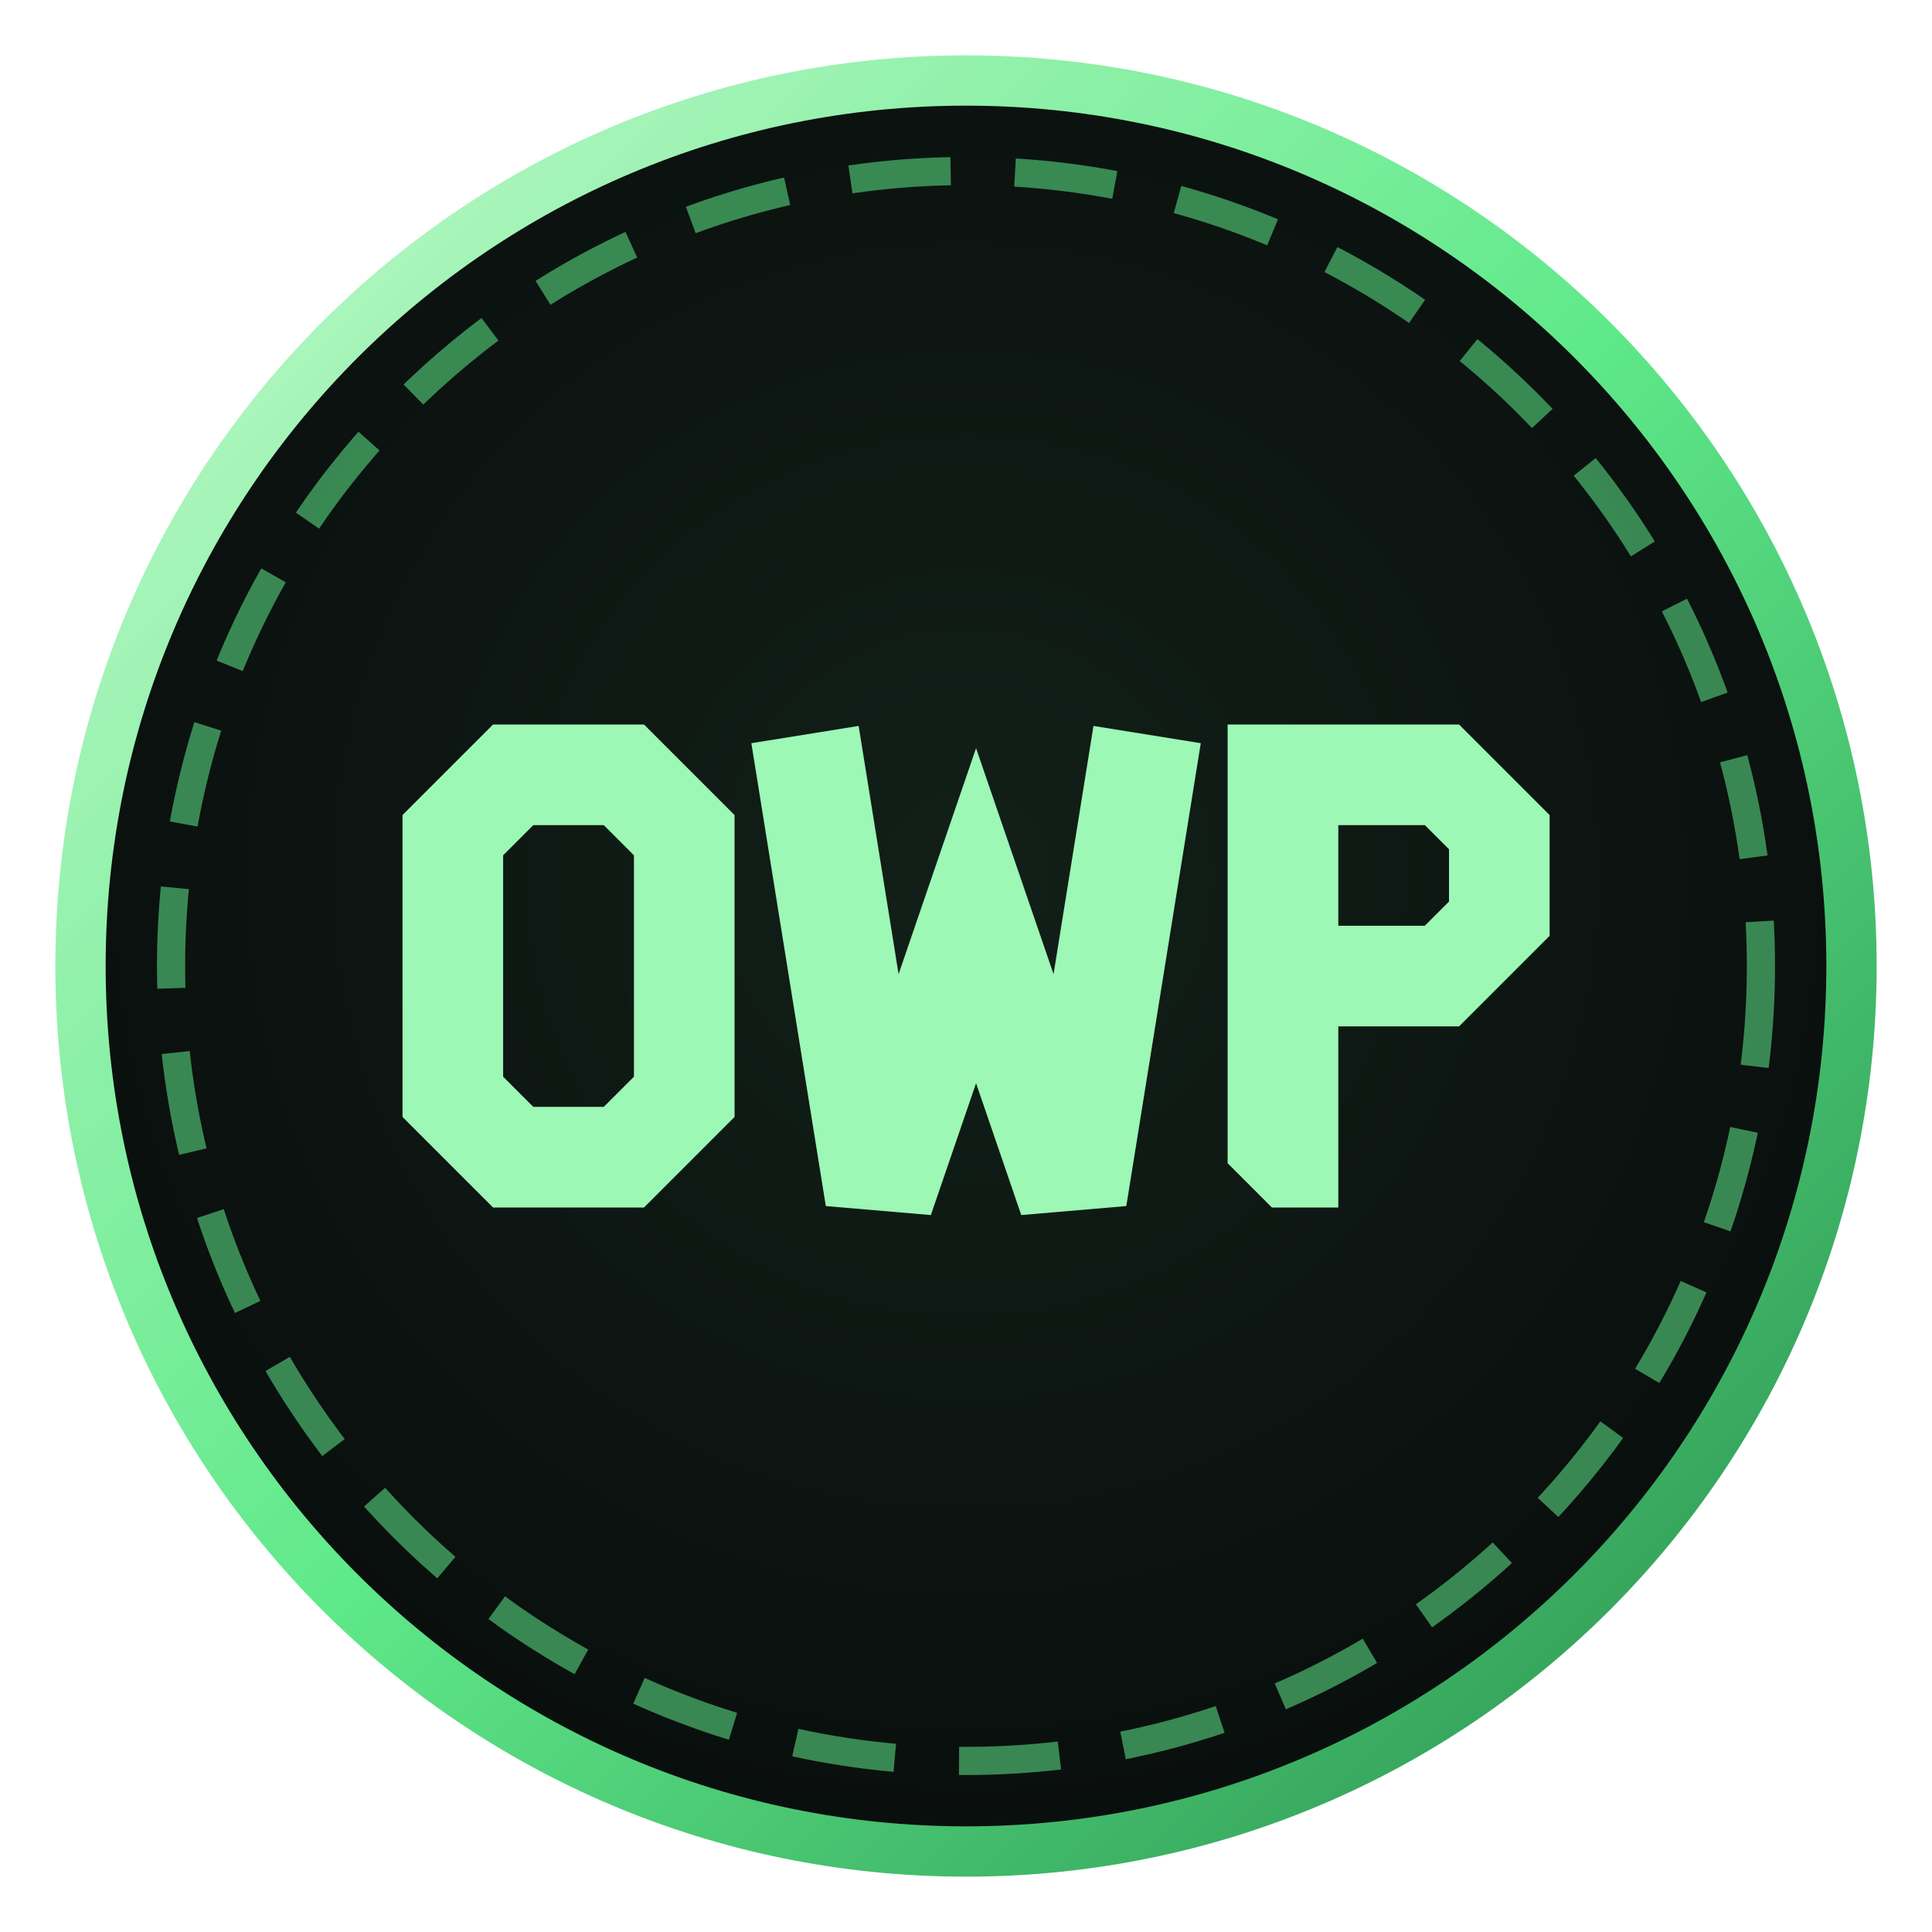
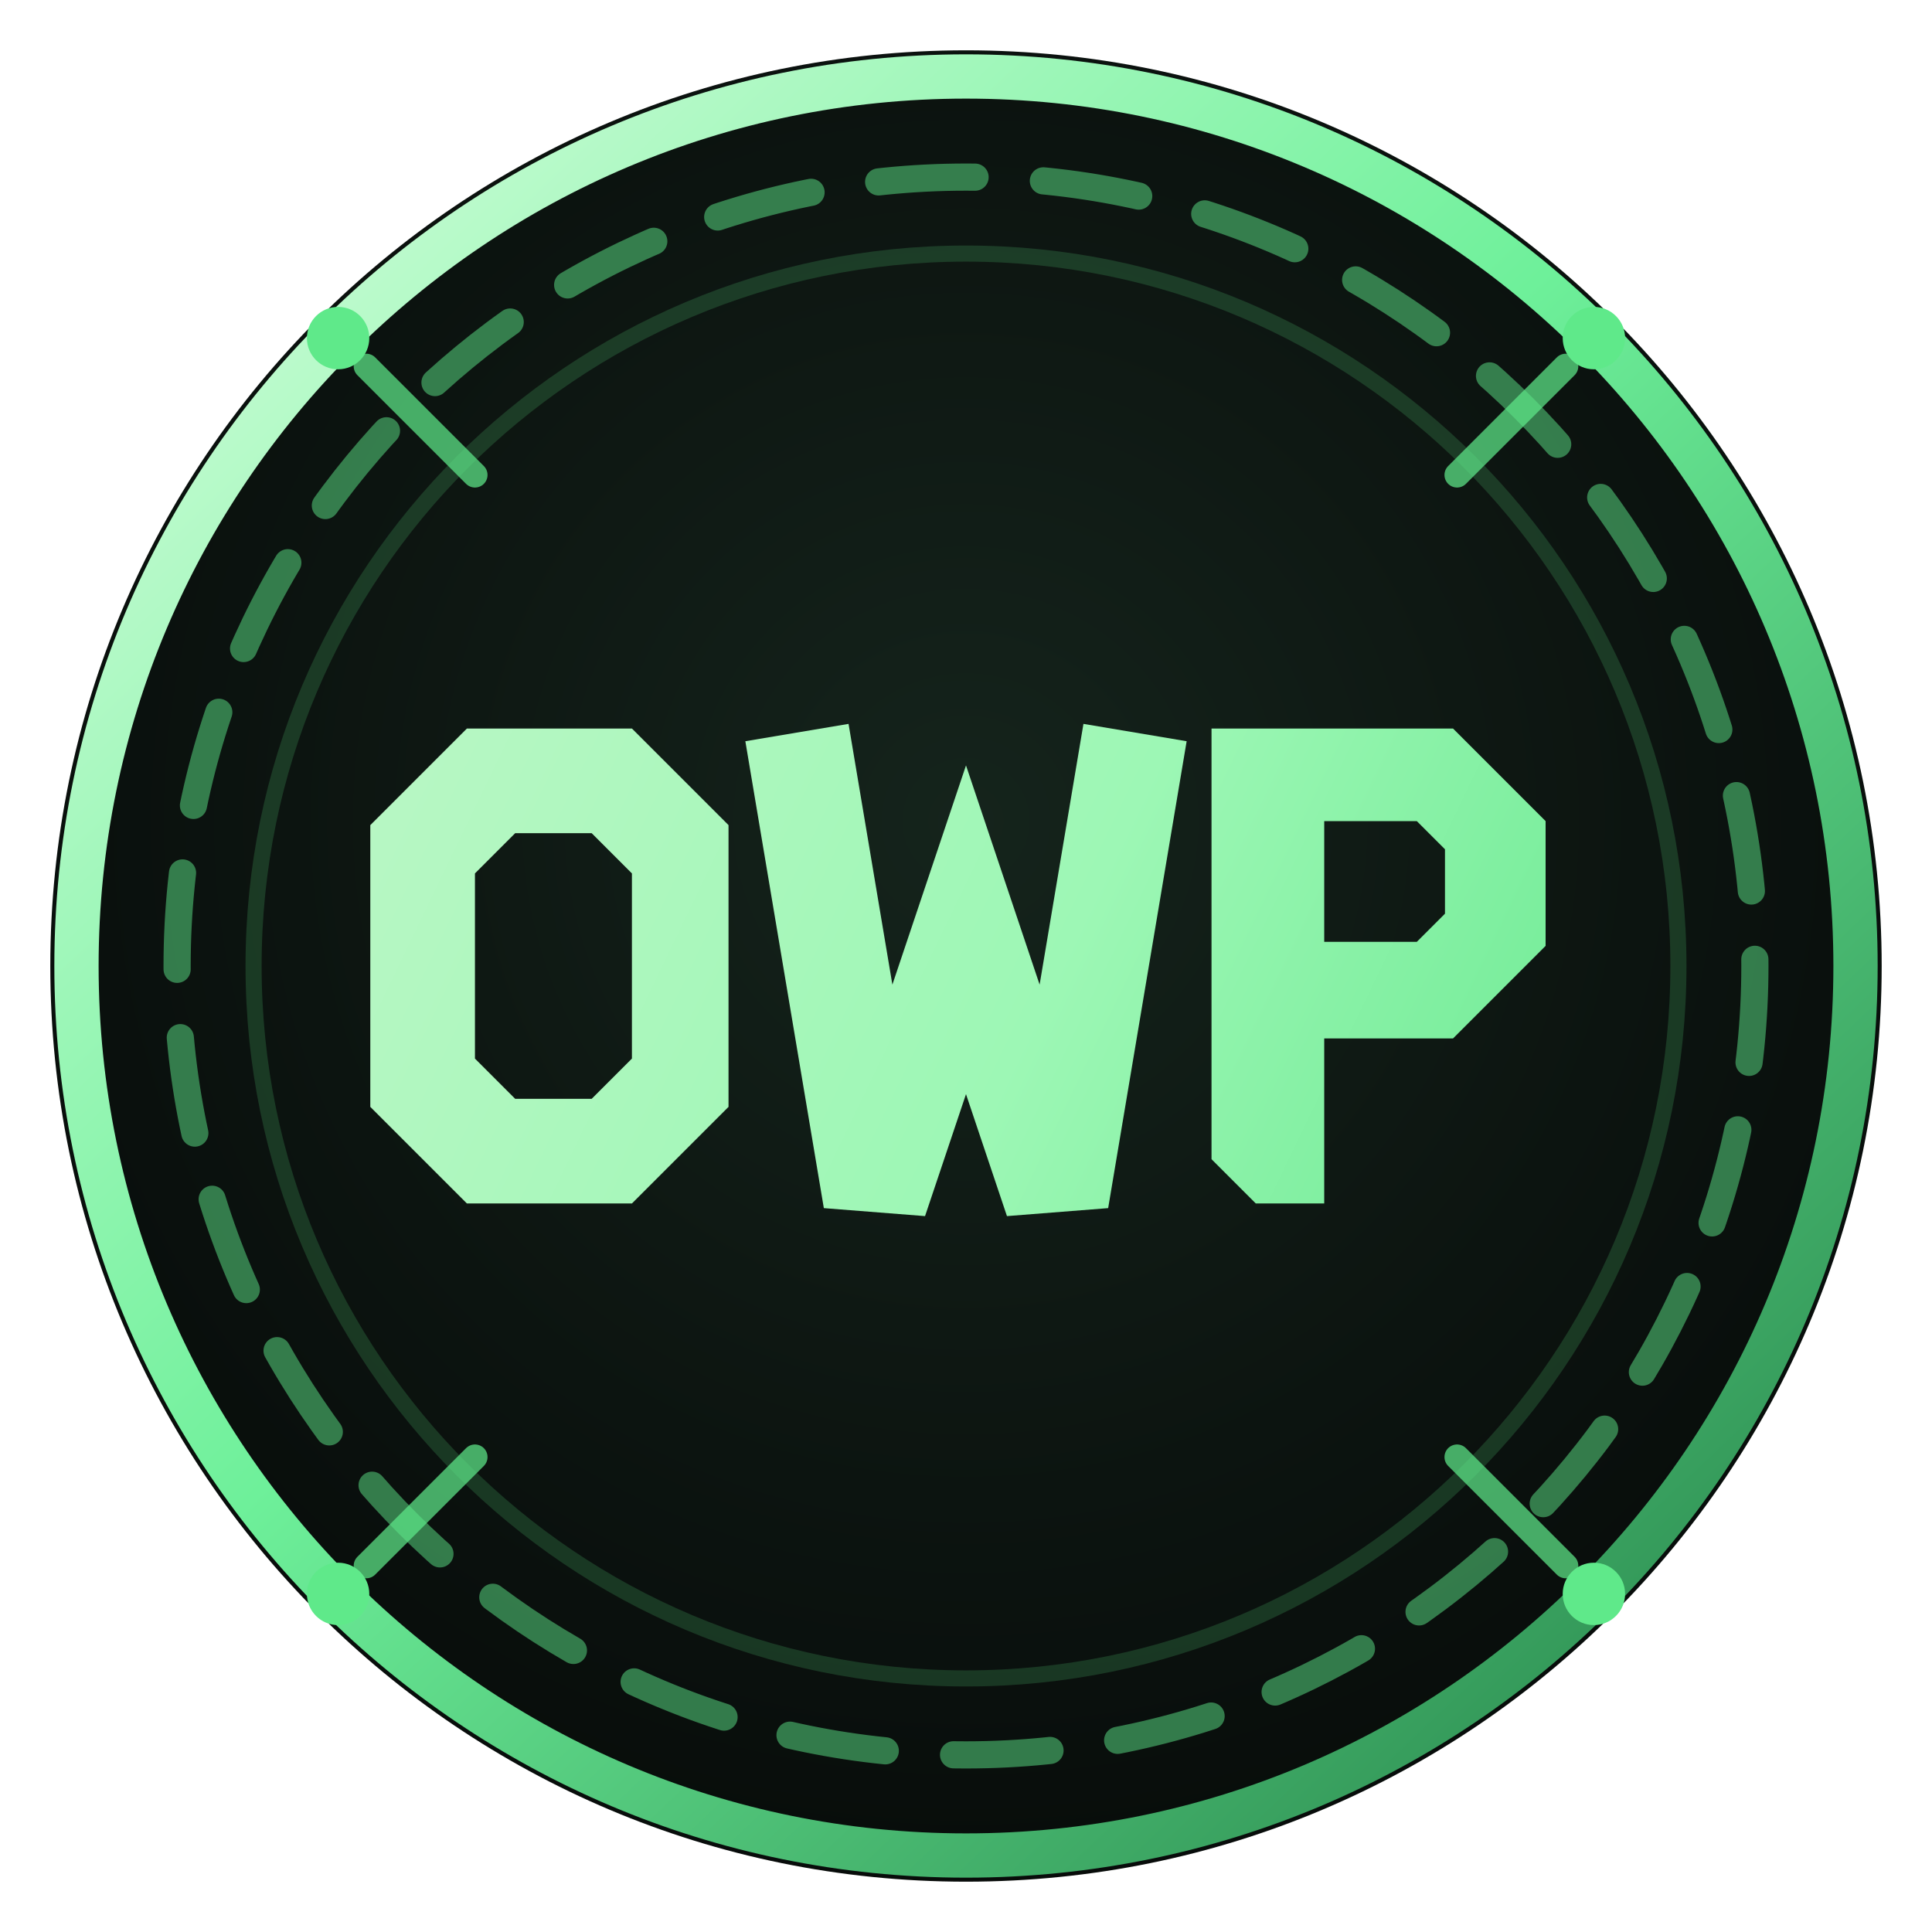
<svg xmlns="http://www.w3.org/2000/svg" width="96" height="96" viewBox="0 0 96 96" fill="none">
  <defs>
-     <radialGradient id="disc" cx="0.5" cy="0.45" r="0.65">
-       <stop offset="0" stop-color="#122019" />
-       <stop offset="0.75" stop-color="#0a100e" />
-       <stop offset="1" stop-color="#070b0a" />
+     <radialGradient id="disc" cx="0.5" cy="0.42" r="0.68">
+       <stop offset="0" stop-color="#15241c" />
+       <stop offset="0.55" stop-color="#0c1410" />
+       <stop offset="1" stop-color="#060908" />
    </radialGradient>
-     <linearGradient id="ring" x1="10" y1="10" x2="86" y2="86" gradientUnits="userSpaceOnUse">
+     <linearGradient id="ring" x1="12" y1="10" x2="84" y2="86" gradientUnits="userSpaceOnUse">
+       <stop offset="0" stop-color="#c8fcd4" />
+       <stop offset="0.45" stop-color="#6ef09a" />
+       <stop offset="1" stop-color="#2d8f52" />
+     </linearGradient>
+     <linearGradient id="glyph" x1="20" y1="34" x2="78" y2="62" gradientUnits="userSpaceOnUse">
      <stop offset="0" stop-color="#b8f7c4" />
-       <stop offset="0.5" stop-color="#5fe98a" />
-       <stop offset="1" stop-color="#2f9a55" />
+       <stop offset="0.55" stop-color="#9df7b5" />
+       <stop offset="1" stop-color="#6eea94" />
    </linearGradient>
  </defs>
-   <circle cx="48" cy="48" r="45" fill="url(#disc)" />
-   <circle cx="48" cy="48" r="44" stroke="url(#ring)" stroke-width="2.5" />
-   <circle cx="48" cy="48" r="39.5" stroke="#5fe98a" stroke-opacity="0.55" stroke-width="1.4" stroke-dasharray="5 3.2" />
-   <path fill-rule="evenodd" clip-rule="evenodd" fill="#9df7b5" d="M24.5 36 L32 36 L36.5 40.5 L36.5 55.5 L32 60 L24.5 60 L20 55.5 L20 40.5 Z        M26.5 41 L30 41 L31.5 42.5 L31.5 53.5 L30 55 L26.5 55 L25 53.5 L25 42.5 Z" />
-   <path d="M40 36.5 L43.7 59.5 L48.5 45.5 L53.3 59.5 L57 36.5" stroke="#9df7b5" stroke-width="5.4" fill="none" stroke-linejoin="miter" />
-   <path fill-rule="evenodd" clip-rule="evenodd" fill="#9df7b5" d="M61 36 L72.5 36 L77 40.5 L77 46.5 L72.5 51 L66.5 51 L66.5 60 L63.2 60 L61 57.8 Z        M66.5 41 L70.8 41 L72 42.2 L72 44.8 L70.8 46 L66.5 46 Z" />
+   <circle cx="48" cy="48" r="45.5" fill="url(#disc)" />
+   <circle cx="48" cy="48" r="44.2" stroke="url(#ring)" stroke-width="2.2" />
+   <circle cx="48" cy="48" r="39.2" stroke="#5fe98a" stroke-opacity="0.5" stroke-width="1.35" stroke-dasharray="4.8 3.4" stroke-linecap="round" />
+   <circle cx="48" cy="48" r="35.4" stroke="#5fe98a" stroke-opacity="0.18" stroke-width="0.8" />
+   <g stroke="#5fe98a" stroke-opacity="0.72" stroke-width="1.25" stroke-linecap="round">
+     <path d="M18.2 18.2 L23.6 23.6" />
+     <path d="M77.8 18.2 L72.4 23.6" />
+     <path d="M18.2 77.8 L23.6 72.4" />
+     <path d="M77.8 77.8 L72.4 72.4" />
+   </g>
+   <g fill="#5fe98a">
+     <circle cx="16.8" cy="16.8" r="1.55" />
+     <circle cx="79.2" cy="16.8" r="1.55" />
+     <circle cx="16.8" cy="79.2" r="1.55" />
+     <circle cx="79.2" cy="79.2" r="1.55" />
+   </g>
+   <path fill-rule="evenodd" clip-rule="evenodd" fill="url(#glyph)" d="M23.2 36.2 L31.4 36.2 L36.2 41 L36.2 55 L31.4 59.8 L23.2 59.8 L18.4 55 L18.4 41 Z        M25.6 41.4 L29.4 41.4 L31.4 43.4 L31.4 52.6 L29.4 54.6 L25.6 54.6 L23.6 52.6 L23.6 43.4 Z" />
+   <path d="M39.6 36.4 L43.5 59.6 L48 46.2 L52.5 59.6 L56.4 36.4" stroke="url(#glyph)" stroke-width="5.2" fill="none" stroke-linejoin="miter" stroke-linecap="butt" />
+   <path fill-rule="evenodd" clip-rule="evenodd" fill="url(#glyph)" d="M60.2 36.2 L72.2 36.2 L76.8 40.8 L76.8 47 L72.2 51.6 L65.8 51.6 L65.8 59.8 L62.4 59.8 L60.2 57.6 Z        M65.8 40.8 L70.4 40.8 L71.8 42.2 L71.8 45.4 L70.4 46.8 L65.8 46.8 Z" />
</svg>
